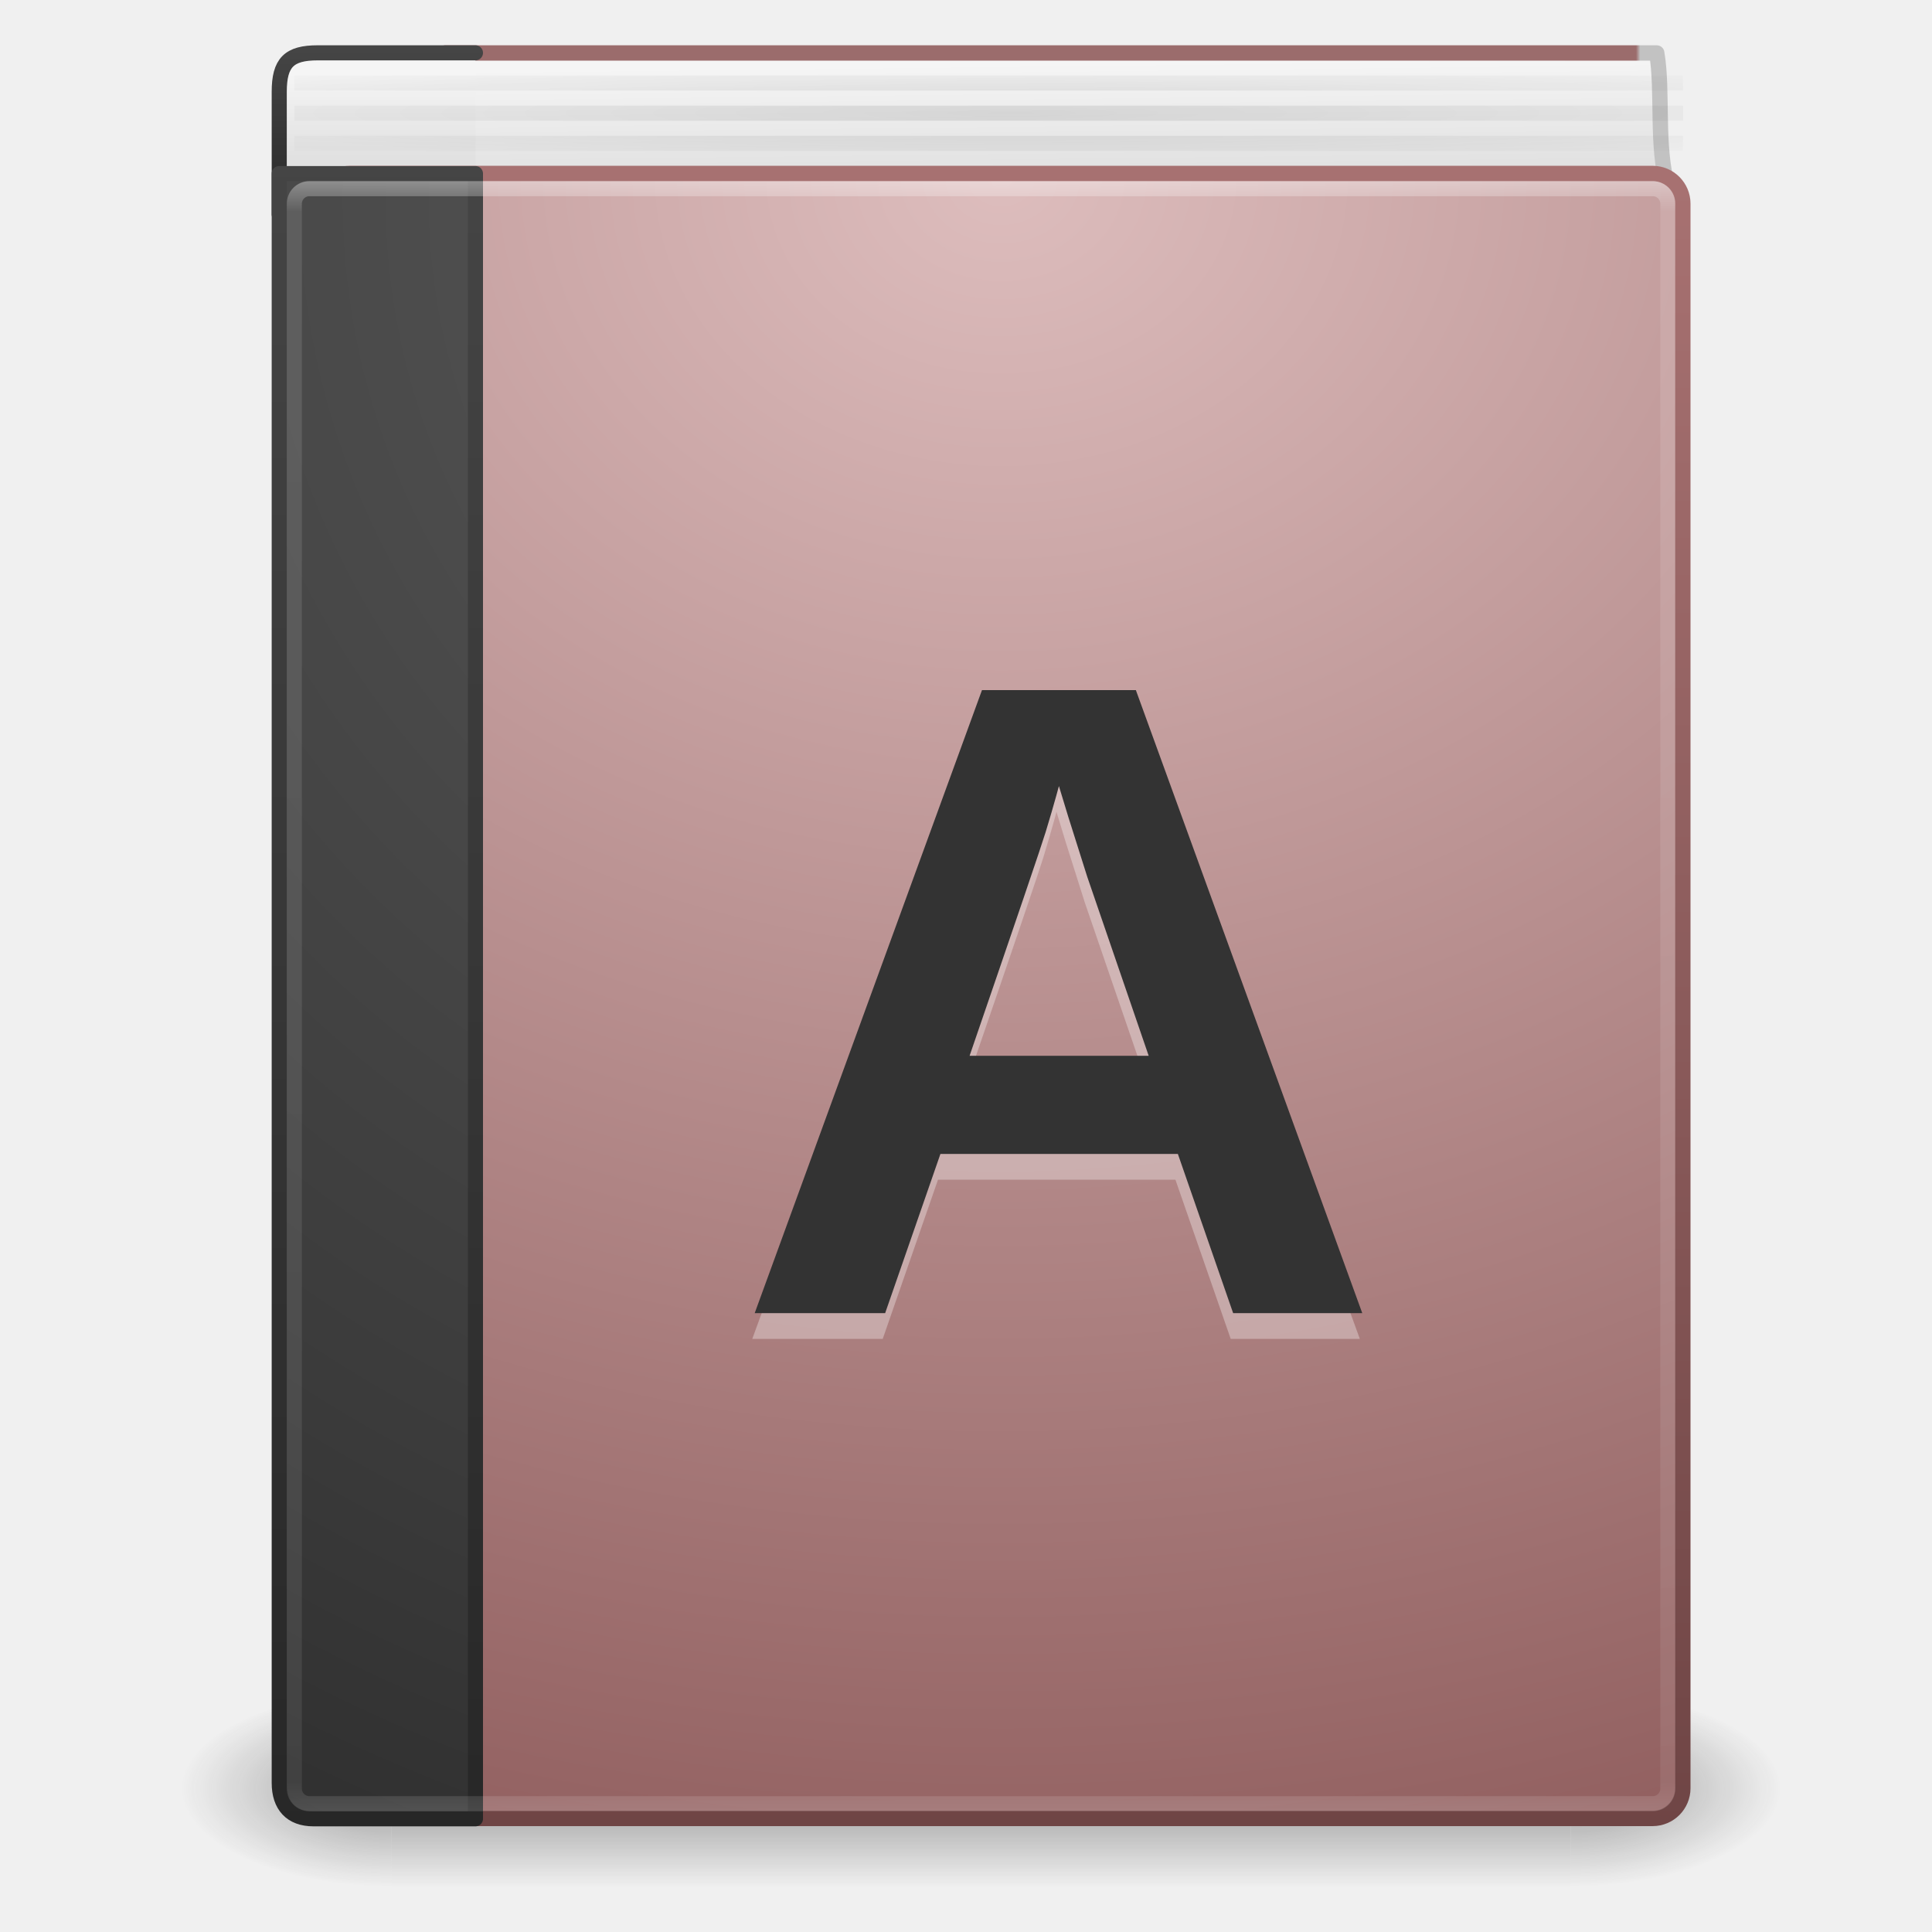
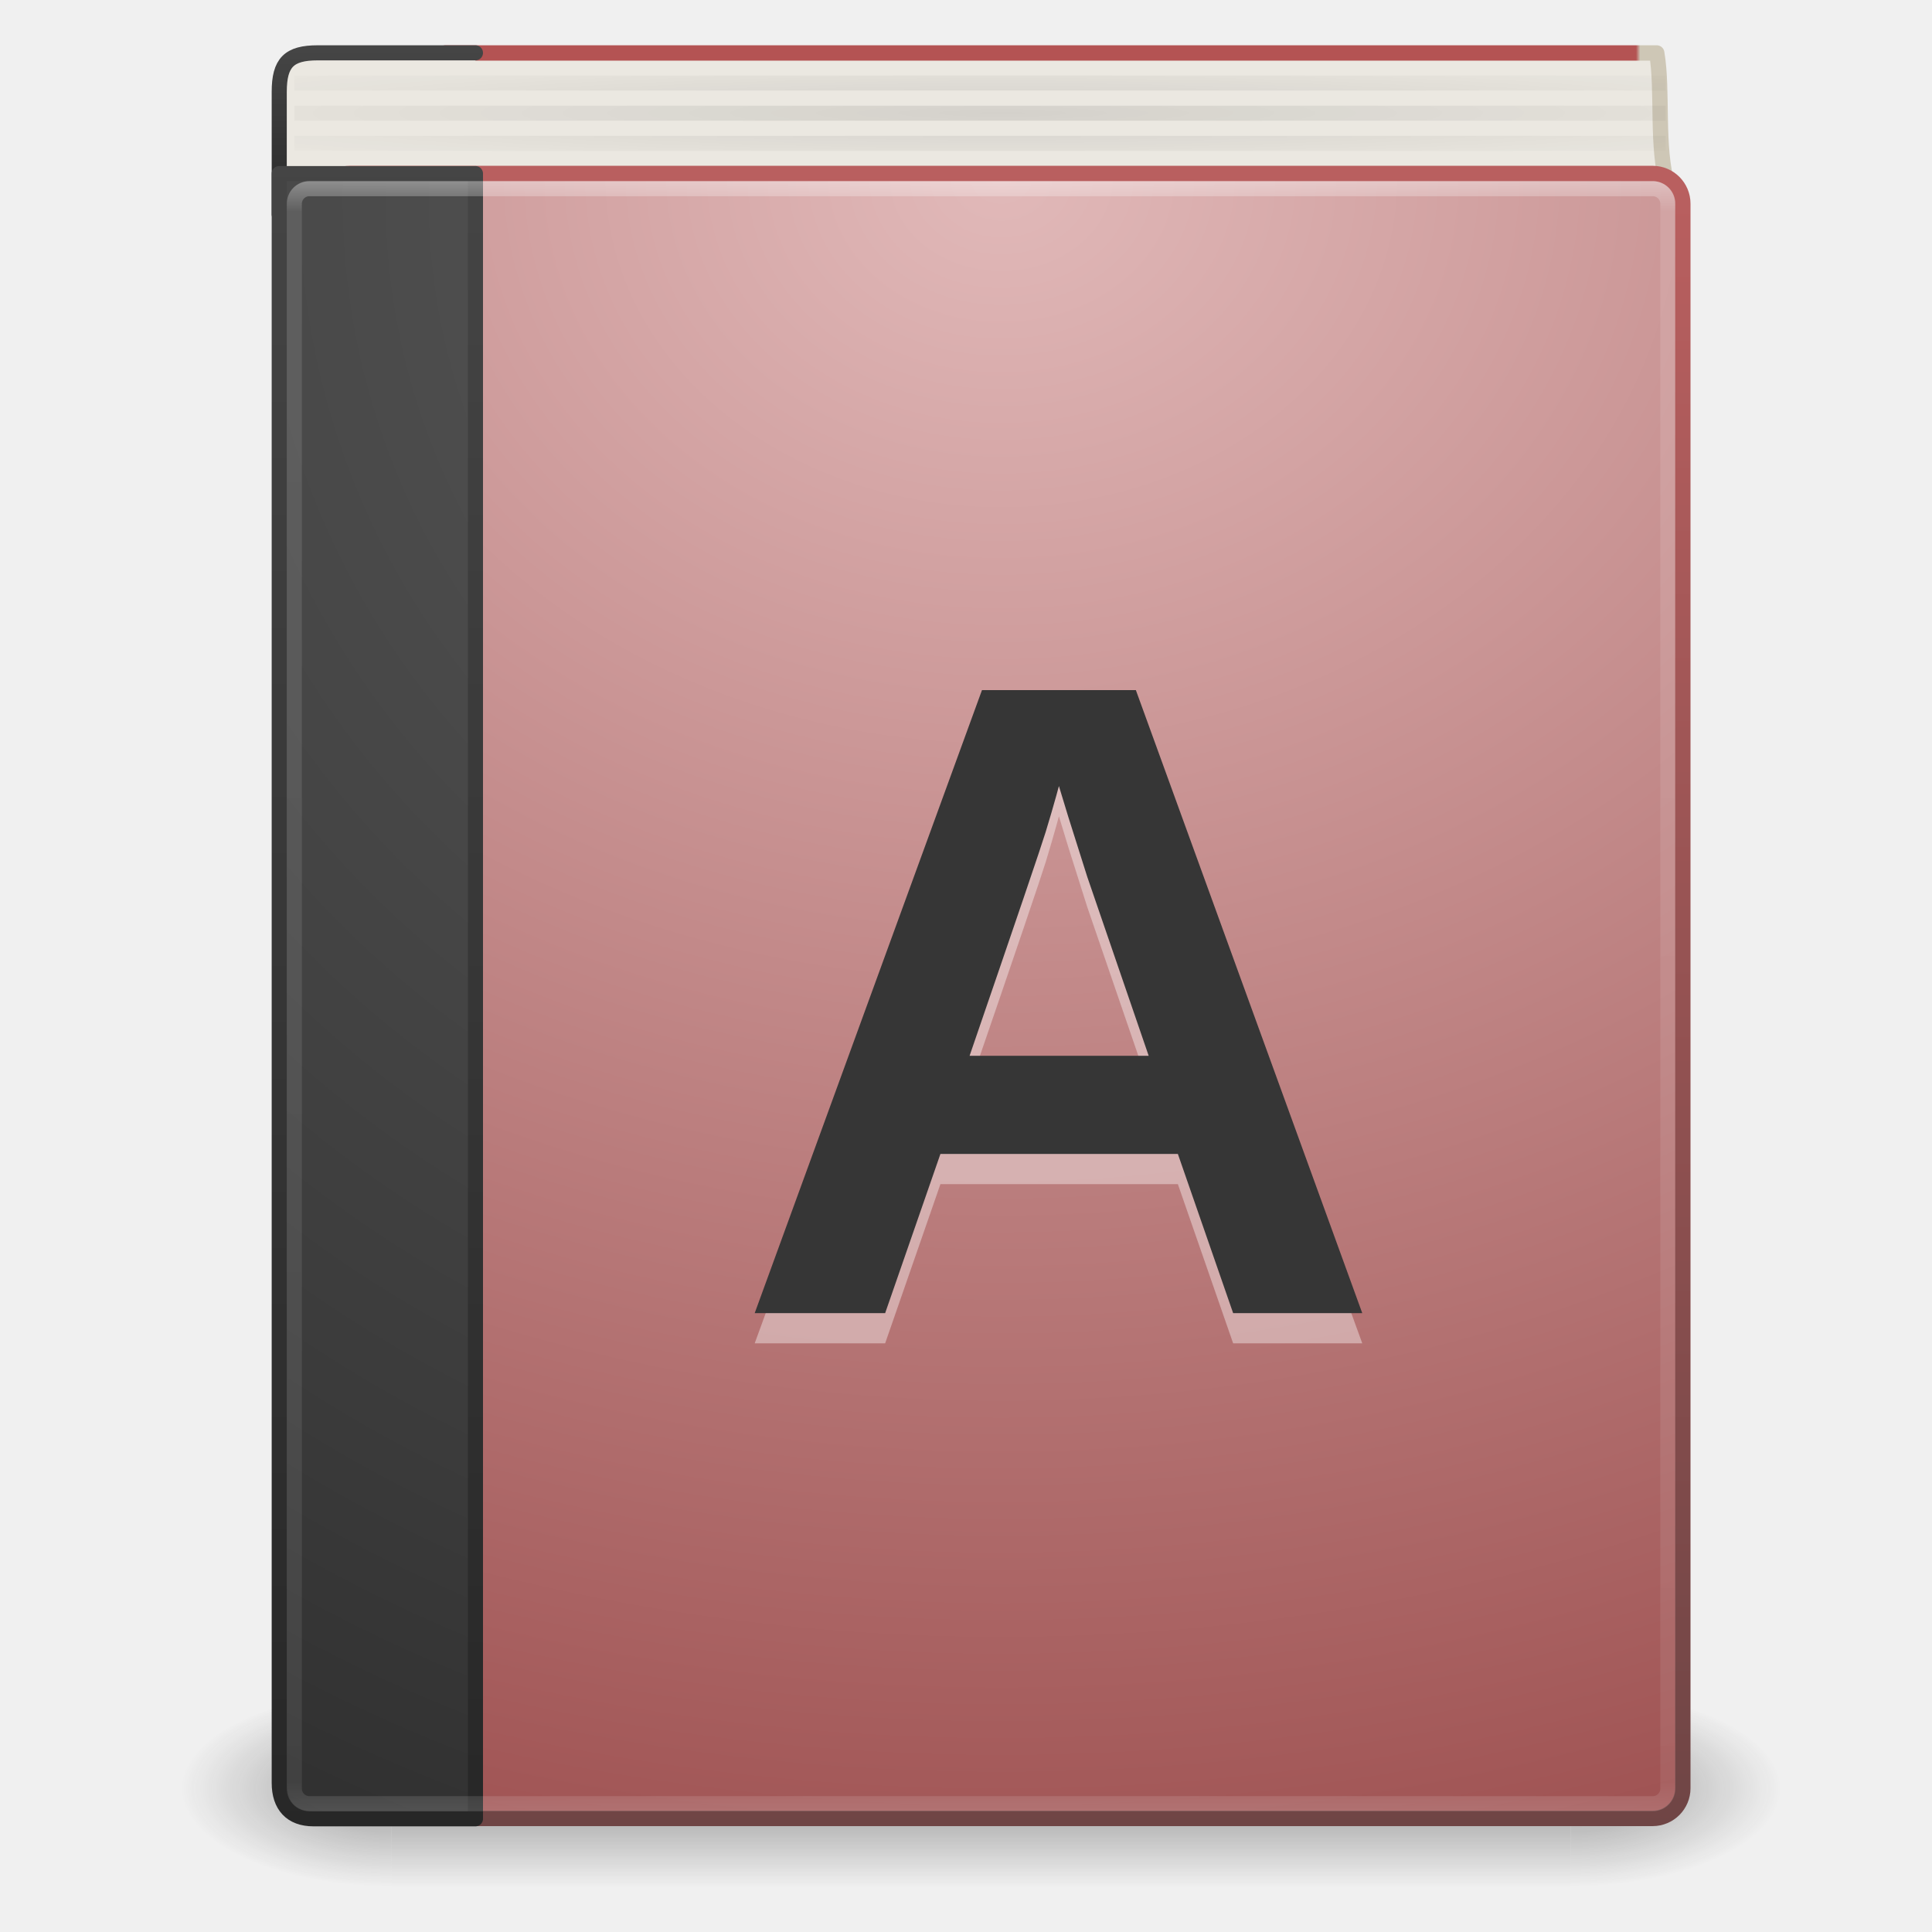
<svg xmlns="http://www.w3.org/2000/svg" xmlns:xlink="http://www.w3.org/1999/xlink" width="128" height="128" viewBox="0 0 128 128" id="svg2" version="1.1">
  <defs id="defs4">
    <linearGradient id="linearGradient23419">
      <stop id="stop23421" style="stop-color:#000000;stop-opacity:1" offset="0" />
      <stop id="stop23423" style="stop-color:#000000;stop-opacity:0" offset="1" />
    </linearGradient>
    <radialGradient xlink:href="#linearGradient23419" id="radialGradient6470" cx="335.593" cy="198.53" fx="335.593" fy="198.53" r="43.119" gradientTransform="matrix(1.02044,0,0,0.3246855,-6.452807,133.5418)" gradientUnits="userSpaceOnUse" />
    <radialGradient xlink:href="#linearGradient23419" id="radialGradient6474" gradientUnits="userSpaceOnUse" gradientTransform="matrix(0.6957547,0,0,0.2319182,102.5095,155.959)" cx="335.593" cy="198.53" fx="335.593" fy="198.53" r="43.119" />
    <linearGradient xlink:href="#linearGradient4140" id="linearGradient6456" x1="288" y1="106" x2="384" y2="202" gradientUnits="userSpaceOnUse" gradientTransform="translate(0,2)" />
    <linearGradient id="linearGradient4140">
      <stop id="stop4142" offset="0" style="stop-color:#d7b217;stop-opacity:1" />
      <stop style="stop-color:#fff2b8;stop-opacity:1" offset="0.502" id="stop5784" />
      <stop id="stop4144" offset="1" style="stop-color:#d9b500;stop-opacity:1" />
    </linearGradient>
    <linearGradient xlink:href="#linearGradient4806-2-9" id="linearGradient3118-0" gradientUnits="userSpaceOnUse" gradientTransform="matrix(4.204703,0,0,4.204703,32.52093,38.82798)" x1="71.204" y1="15.369" x2="71.204" y2="40.496" />
    <linearGradient id="linearGradient4806-2-9">
      <stop id="stop4808-4-6" style="stop-color:#ffffff;stop-opacity:1" offset="0" />
      <stop id="stop4810-0-9" style="stop-color:#ffffff;stop-opacity:0.235" offset="0.424" />
      <stop id="stop4812-8-7" style="stop-color:#ffffff;stop-opacity:0.157" offset="0.821" />
      <stop id="stop4814-0-7" style="stop-color:#ffffff;stop-opacity:0.392" offset="1" />
    </linearGradient>
    <linearGradient xlink:href="#linearGradient4251" id="linearGradient6458" x1="304" y1="98" x2="368" y2="210" gradientUnits="userSpaceOnUse" gradientTransform="matrix(1.0125,0,0,1.0125,-496.2,-491.925)" />
    <linearGradient id="linearGradient4251">
      <stop id="stop4259" offset="0" style="stop-color:#cccccc;stop-opacity:1" />
      <stop style="stop-color:#f4f4f4;stop-opacity:1" offset="0.52" id="stop6460" />
      <stop style="stop-color:#c1c1c1;stop-opacity:1" offset="1" id="stop4183" />
    </linearGradient>
    <linearGradient xlink:href="#linearGradient4806-2-9" id="linearGradient6442" gradientUnits="userSpaceOnUse" gradientTransform="matrix(-3.388255,0,0,-3.388255,580.5511,250.4202)" x1="71.204" y1="15.369" x2="71.204" y2="40.496" />
    <linearGradient xlink:href="#linearGradient4806-2-9" id="linearGradient6438" gradientUnits="userSpaceOnUse" gradientTransform="matrix(3.224966,0,0,3.224966,103.2345,66.13021)" x1="71.204" y1="15.369" x2="71.204" y2="40.496" />
-     <radialGradient gradientTransform="matrix(1.333343,0,0,0.08199654,-18.85227,-1.924111)" gradientUnits="userSpaceOnUse" xlink:href="#linearGradient23419" id="radialGradient3231" fy="114.831" fx="64.389" r="52.5" cy="114.831" cx="64.389" />
+     <radialGradient gradientTransform="matrix(1.31669,0,0,0.08199654,-18.37326,-1.924111)" gradientUnits="userSpaceOnUse" xlink:href="#linearGradient23419" id="radialGradient3231" fy="114.831" fx="64.389" r="52.5" cy="114.831" cx="64.389" />
    <linearGradient gradientTransform="matrix(2.459459,0,0,2.891891,5.972977,-3.405346)" gradientUnits="userSpaceOnUse" xlink:href="#linearGradient3292-0" id="linearGradient3290-6" y2="32.44" x2="24.407" y1="14.349" x1="24.407" />
    <linearGradient id="linearGradient3292-0">
      <stop offset="0" style="stop-color:#ffffff;stop-opacity:1" id="stop3294-8" />
      <stop offset="0.132" style="stop-color:#ffffff;stop-opacity:0.235" id="stop3296-5" />
      <stop offset="0.974" style="stop-color:#ffffff;stop-opacity:0.157" id="stop3298-3" />
      <stop offset="1" style="stop-color:#ffffff;stop-opacity:0.392" id="stop3300-9" />
    </linearGradient>
    <radialGradient gradientTransform="matrix(0,3.837357,-3.280288,0,95.10665,-6.425252)" gradientUnits="userSpaceOnUse" xlink:href="#linearGradient2867-449-88-871-390-598-476-591-434-148-57-177-641-289-620-227-114-444-680-744-8-7-5" id="radialGradient3147-0" fy="7.618" fx="11.315" r="20" cy="7.618" cx="11.315" />
    <linearGradient id="linearGradient2867-449-88-871-390-598-476-591-434-148-57-177-641-289-620-227-114-444-680-744-8-7-5">
      <stop offset="0" style="stop-color:#5f5f5f;stop-opacity:1" id="stop5430-8-6-6" />
      <stop offset="0.262" style="stop-color:#4f4f4f;stop-opacity:1" id="stop5432-3-5-7" />
      <stop offset="0.705" style="stop-color:#3b3b3b;stop-opacity:1" id="stop5434-1-6-7" />
      <stop offset="1" style="stop-color:#2b2b2b;stop-opacity:1" id="stop5436-8-9-40" />
    </linearGradient>
    <linearGradient gradientTransform="matrix(2.657594,0,0,2.795247,3.540359,-1.093224)" gradientUnits="userSpaceOnUse" xlink:href="#linearGradient3707-319-631-407-324-616-674-812-821-107-178-392-400-6-7-4" id="linearGradient3149-6" y2="3.899" x2="24" y1="44" x1="24" />
    <linearGradient id="linearGradient3707-319-631-407-324-616-674-812-821-107-178-392-400-6-7-4">
      <stop offset="0" style="stop-color:#272727;stop-opacity:1" id="stop5440-4-4-7" />
      <stop offset="1" style="stop-color:#454545;stop-opacity:1" id="stop5442-3-5-4" />
    </linearGradient>
    <linearGradient gradientTransform="matrix(2.459459,0,0,2.891891,5.972977,-3.405346)" gradientUnits="userSpaceOnUse" xlink:href="#linearGradient3731" id="linearGradient3142" y2="43" x2="24" y1="5" x1="24" />
    <linearGradient id="linearGradient3731">
      <stop offset="0" style="stop-color:#ffffff;stop-opacity:1" id="stop3733" />
      <stop offset="0.027" style="stop-color:#ffffff;stop-opacity:0.235" id="stop3735" />
      <stop offset="0.974" style="stop-color:#ffffff;stop-opacity:0.157" id="stop3737" />
      <stop offset="1" style="stop-color:#ffffff;stop-opacity:0.392" id="stop3739" />
    </linearGradient>
    <radialGradient gradientTransform="matrix(5.0514012e-8,6.531587,-6.427867,-1.2033678e-7,123.5143,-35.83057)" gradientUnits="userSpaceOnUse" xlink:href="#linearGradient2867-449-88-871-390-598-476-591-434-148-57-177-641-289-620-227-114-444-680-744-8-7-5" id="radialGradient3145" fy="8.45" fx="7.496" r="20" cy="8.45" cx="7.496" />
    <linearGradient gradientTransform="matrix(2.6,0,0,2.794872,6.800003,-1.076903)" gradientUnits="userSpaceOnUse" xlink:href="#linearGradient3707-319-631-407-324-616-674-812-821-107-178-392-400-6-7-4" id="linearGradient3147" y2="3.899" x2="24" y1="44" x1="24" />
    <radialGradient gradientTransform="matrix(0,2.934526,-3.534889,0,-92.57541,-179.8962)" gradientUnits="userSpaceOnUse" xlink:href="#linearGradient8967" id="radialGradient3831" fy="-44.957" fx="65.341" r="45.659" cy="-44.957" cx="65.341" />
    <linearGradient id="linearGradient8967">
-       <stop offset="0" style="stop-color:#ddbdbd;stop-opacity:1" id="stop8969" />
-       <stop offset="1" style="stop-color:#855050;stop-opacity:1" id="stop8971" />
+       <stop offset="0" style="stop-color:#e1b9b9;stop-opacity:1" id="stop8969" />
+       <stop offset="1" style="stop-color:#944141;stop-opacity:1" id="stop8971" />
    </linearGradient>
    <linearGradient gradientTransform="matrix(1.862205,0,0,1.960252,6.750603,1.829951)" gradientUnits="userSpaceOnUse" xlink:href="#linearGradient3319" id="linearGradient3153" y2="60.888" x2="31.939" y1="5.222" x1="31.939" />
    <linearGradient id="linearGradient3319">
-       <stop offset="0" style="stop-color:#a77171;stop-opacity:1" id="stop3321" />
+       <stop offset="0" style="stop-color:#b95f5f;stop-opacity:1" id="stop3321" />
      <stop offset="1" style="stop-color:#6f4545;stop-opacity:1" id="stop3323" />
    </linearGradient>
    <linearGradient gradientTransform="matrix(2.6,0,0,2.750017,1.59932,2.12495)" gradientUnits="userSpaceOnUse" xlink:href="#linearGradient2346" id="linearGradient3156" y2="3" x2="10.654" y1="1" x1="10.654" />
    <linearGradient id="linearGradient2346">
      <stop offset="0" style="stop-color:#f5f5f5;stop-opacity:1" id="stop2348" />
      <stop offset="1" style="stop-color:#e1e1e1;stop-opacity:1" id="stop2350" />
    </linearGradient>
    <linearGradient gradientTransform="matrix(2.6,0,0,0.2820513,6.799999,2.230794)" gradientUnits="userSpaceOnUse" xlink:href="#linearGradient3707-319-631-407-324-616-674-812-821-107-178-392-400-6-7-4" id="linearGradient3158" y2="3.899" x2="24" y1="44" x1="24" />
    <linearGradient gradientTransform="matrix(2.664667,0,0,4.092589,5.353922,-8.571661)" gradientUnits="userSpaceOnUse" xlink:href="#linearGradient2346" id="linearGradient4333" y2="4.883" x2="24.64" y1="3.123" x1="24.627" />
    <linearGradient gradientTransform="matrix(1.900953,0,0,1.988092,7.824392,2.040854)" gradientUnits="userSpaceOnUse" xlink:href="#linearGradient4652" id="linearGradient4335" y2="0.065" x2="54.887" y1="0.065" x1="5.212" />
    <linearGradient id="linearGradient4652">
-       <stop offset="0" style="stop-color:#9b6c6c;stop-opacity:1" id="stop4654" />
-       <stop offset="0.96" style="stop-color:#9b6c6c;stop-opacity:1" id="stop4656" />
-       <stop offset="0.963" style="stop-color:#c2c2c2;stop-opacity:1" id="stop4658" />
-       <stop offset="1" style="stop-color:#c2c2c2;stop-opacity:1" id="stop4660" />
+       <stop offset="0" style="stop-color:#b45353;stop-opacity:1" id="stop4654" />
+       <stop offset="0.96" style="stop-color:#b45353;stop-opacity:1" id="stop4656" />
+       <stop offset="0.963" style="stop-color:#cec7b6;stop-opacity:1" id="stop4658" />
+       <stop offset="1" style="stop-color:#cec7b6;stop-opacity:1" id="stop4660" />
    </linearGradient>
    <radialGradient gradientTransform="matrix(2.003784,0,0,1.4,27.98813,-17.4)" gradientUnits="userSpaceOnUse" xlink:href="#linearGradient3688-166-749" id="radialGradient2455" fy="43.5" fx="4.993" r="2.5" cy="43.5" cx="4.993" />
    <linearGradient id="linearGradient3688-166-749">
      <stop offset="0" style="stop-color:#181818;stop-opacity:1" id="stop2883" />
      <stop offset="1" style="stop-color:#181818;stop-opacity:0" id="stop2885" />
    </linearGradient>
    <radialGradient gradientTransform="matrix(2.003784,0,0,1.4,-20.01187,-104.4)" gradientUnits="userSpaceOnUse" xlink:href="#linearGradient3688-166-749" id="radialGradient2457" fy="43.5" fx="4.993" r="2.5" cy="43.5" cx="4.993" />
    <linearGradient gradientUnits="userSpaceOnUse" xlink:href="#linearGradient3702-501-757" id="linearGradient2459" y2="39.999" x2="25.058" y1="47.028" x1="25.058" />
    <linearGradient id="linearGradient3702-501-757">
      <stop offset="0" style="stop-color:#181818;stop-opacity:0" id="stop2895" />
      <stop offset="0.5" style="stop-color:#181818;stop-opacity:1" id="stop2897" />
      <stop offset="1" style="stop-color:#181818;stop-opacity:0" id="stop2899" />
    </linearGradient>
  </defs>
  <g transform="matrix(2.649999,0,0,1.444446,1.399999,57.11112)" id="g2036" style="display:inline">
    <g transform="matrix(1.052632,0,0,1.285713,-1.263158,-13.42854)" id="g3712" style="opacity:0.4">
      <rect width="5" height="7" x="38" y="40" id="rect2801" style="fill:url(#radialGradient2455);fill-opacity:1;stroke:none" />
      <rect width="5" height="7" x="-10" y="-47" transform="scale(-1,-1)" id="rect3696" style="fill:url(#radialGradient2457);fill-opacity:1;stroke:none" />
      <rect width="28" height="7" x="10" y="40" id="rect3700" style="fill:url(#linearGradient2459);fill-opacity:1;stroke:none" />
    </g>
  </g>
-   <path d="m 110.491,12.365 c -0.784,-2.638 -0.295,-6.341 -0.728,-8.856 l -80.254,0 0.474,7.983" id="path2723" style="display:inline;fill:url(#linearGradient4333);fill-opacity:1;stroke:url(#linearGradient4335);stroke-width:1.017;stroke-linecap:butt;stroke-linejoin:round;stroke-miterlimit:0;stroke-dasharray:none;stroke-dashoffset:0;stroke-opacity:1" />
-   <path d="m 31.5,14.5 -10.4,0 c -1.484,0 -2.6,-0.116 -2.6,-0.268 l 0,-8.146 c 0,-1.936 0.644,-2.586 2.547,-2.586 l 10.453,0" id="rect5505-21-3-9" style="color:#000000;display:inline;overflow:visible;visibility:visible;fill:url(#linearGradient3156);fill-opacity:1;fill-rule:nonzero;stroke:url(#linearGradient3158);stroke-width:1;stroke-linecap:round;stroke-linejoin:round;stroke-miterlimit:4;stroke-dasharray:none;stroke-dashoffset:0;stroke-opacity:1;marker:none;enable-background:accumulate" />
+   <path d="m 110.491,12.365 c -0.784,-2.638 -0.295,-6.341 -0.728,-8.856 l -80.254,0 0.474,7.983" id="path2723" style="display:inline;fill:#ebe8e1;fill-opacity:1;stroke:url(#linearGradient4335);stroke-width:1.017;stroke-linecap:butt;stroke-linejoin:round;stroke-miterlimit:0;stroke-dasharray:none;stroke-dashoffset:0;stroke-opacity:1" />
+   <path d="m 31.5,14.5 -10.4,0 c -1.484,0 -2.6,-0.116 -2.6,-0.268 l 0,-8.146 c 0,-1.936 0.644,-2.586 2.547,-2.586 l 10.453,0" id="rect5505-21-3-9" style="color:#000000;display:inline;overflow:visible;visibility:visible;fill:#ebe8e1;fill-opacity:1;fill-rule:nonzero;stroke:url(#linearGradient3158);stroke-width:1;stroke-linecap:round;stroke-linejoin:round;stroke-miterlimit:4;stroke-dasharray:none;stroke-dashoffset:0;stroke-opacity:1;marker:none;enable-background:accumulate" />
  <rect width="90.299" height="108.981" rx="2" ry="2" x="21.192" y="11.494" id="rect2719" style="display:inline;fill:url(#radialGradient3831);fill-opacity:1;stroke:url(#linearGradient3153);stroke-width:1.019;stroke-linecap:round;stroke-linejoin:round;stroke-miterlimit:0;stroke-dasharray:none;stroke-dashoffset:0;stroke-opacity:1" />
  <path d="m 31.5,11.5 c 0,0 0,75.793 0,109 l -10.729,0 c -1.484,0 -2.271,-0.875 -2.271,-2.38 l 0,-106.62 z" id="rect5505-21-3" style="color:#000000;display:inline;overflow:visible;visibility:visible;fill:url(#radialGradient3145);fill-opacity:1;fill-rule:nonzero;stroke:url(#linearGradient3147);stroke-width:1;stroke-linecap:round;stroke-linejoin:round;stroke-miterlimit:4;stroke-dasharray:none;stroke-dashoffset:0;stroke-opacity:1;marker:none;enable-background:accumulate" />
  <rect width="91" height="107" rx="1" ry="1" x="19.5" y="12.5" id="rect6741-0" style="opacity:0.5;fill:none;stroke:url(#linearGradient3142);stroke-width:1;stroke-linecap:round;stroke-linejoin:round;stroke-miterlimit:4;stroke-dasharray:none;stroke-dashoffset:0;stroke-opacity:1" />
-   <path d="m 19.5,5.5 92,0 m -92,2 92,0 m -92,2 92,0" id="path3262" style="opacity:0.1;fill:none;stroke:url(#radialGradient3231);stroke-width:1px;stroke-linecap:butt;stroke-linejoin:miter;stroke-opacity:1" />
-   <g style="font-style:normal;font-weight:normal;font-size:35px;line-height:125%;font-family:sans-serif;letter-spacing:0px;word-spacing:0px;fill:#ffffff;fill-opacity:0.327;stroke:none;stroke-width:1px;stroke-linecap:butt;stroke-linejoin:miter;stroke-opacity:1" id="text4702-3" transform="translate(110.9891,9.792194)">
-     <path d="m -29.451,78.915 -3.662,-10.547 -15.732,0 -3.662,10.547 -8.643,0 15.059,-41.279 10.195,0 15,41.279 -8.555,0 z m -11.543,-34.922 -0.176,0.645 q -0.293,1.055 -0.703,2.402 -0.41,1.348 -5.039,14.824 l 11.865,0 -4.072,-11.865 -1.26,-3.984 -0.615,-2.021 z" style="font-style:normal;font-variant:normal;font-weight:bold;font-stretch:normal;font-size:60px;font-family:sans-serif;-inkscape-font-specification:'sans-serif Bold';fill:#ffffff;fill-opacity:0.327" id="path4707-6" />
+   <path d="m 19.5,5.5 90.851,0 m -90.851,2 90.851,0 m -90.851,2 90.851,0" id="path3262" style="opacity:0.1;fill:none;stroke:url(#radialGradient3231);stroke-width:0.994px;stroke-linecap:butt;stroke-linejoin:miter;stroke-opacity:1" />
+   <g style="font-style:normal;font-weight:normal;font-size:35px;line-height:125%;font-family:sans-serif;letter-spacing:0px;word-spacing:0px;fill:#ffffff;fill-opacity:0.392;stroke:none;stroke-width:1px;stroke-linecap:butt;stroke-linejoin:miter;stroke-opacity:1" id="text4702-3" transform="translate(111.1499,10.08475)">
+     <path d="m -29.451,78.915 -3.662,-10.547 -15.732,0 -3.662,10.547 -8.643,0 15.059,-41.279 10.195,0 15,41.279 -8.555,0 z m -11.543,-34.922 -0.176,0.645 q -0.293,1.055 -0.703,2.402 -0.41,1.348 -5.039,14.824 l 11.865,0 -4.072,-11.865 -1.26,-3.984 -0.615,-2.021 z" style="font-style:normal;font-variant:normal;font-weight:bold;font-stretch:normal;font-size:60px;font-family:sans-serif;-inkscape-font-specification:'sans-serif Bold';fill:#ffffff;fill-opacity:0.392" id="path4707-6" />
  </g>
-   <g style="font-style:normal;font-weight:normal;font-size:35px;line-height:125%;font-family:sans-serif;letter-spacing:0px;word-spacing:0px;fill:#333333;fill-opacity:1;stroke:none;stroke-width:1px;stroke-linecap:butt;stroke-linejoin:miter;stroke-opacity:1" id="text4702" transform="translate(111.1499,8.084747)">
-     <path d="m -29.451,78.915 -3.662,-10.547 -15.732,0 -3.662,10.547 -8.643,0 15.059,-41.279 10.195,0 15,41.279 -8.555,0 z m -11.543,-34.922 -0.176,0.645 q -0.293,1.055 -0.703,2.402 -0.41,1.348 -5.039,14.824 l 11.865,0 -4.072,-11.865 -1.26,-3.984 -0.615,-2.021 z" style="font-style:normal;font-variant:normal;font-weight:bold;font-stretch:normal;font-size:60px;font-family:sans-serif;-inkscape-font-specification:'sans-serif Bold';fill:#333333" id="path4707" />
+   <g style="font-style:normal;font-weight:normal;font-size:35px;line-height:125%;font-family:sans-serif;letter-spacing:0px;word-spacing:0px;fill:#363636;fill-opacity:1;stroke:none;stroke-width:1px;stroke-linecap:butt;stroke-linejoin:miter;stroke-opacity:1" id="text4702" transform="translate(111.1499,8.084747)">
+     <path d="m -29.451,78.915 -3.662,-10.547 -15.732,0 -3.662,10.547 -8.643,0 15.059,-41.279 10.195,0 15,41.279 -8.555,0 z m -11.543,-34.922 -0.176,0.645 q -0.293,1.055 -0.703,2.402 -0.41,1.348 -5.039,14.824 l 11.865,0 -4.072,-11.865 -1.26,-3.984 -0.615,-2.021 z" style="font-style:normal;font-variant:normal;font-weight:bold;font-stretch:normal;font-size:60px;font-family:sans-serif;-inkscape-font-specification:'sans-serif Bold';fill:#363636;fill-opacity:1" id="path4707" />
  </g>
</svg>
